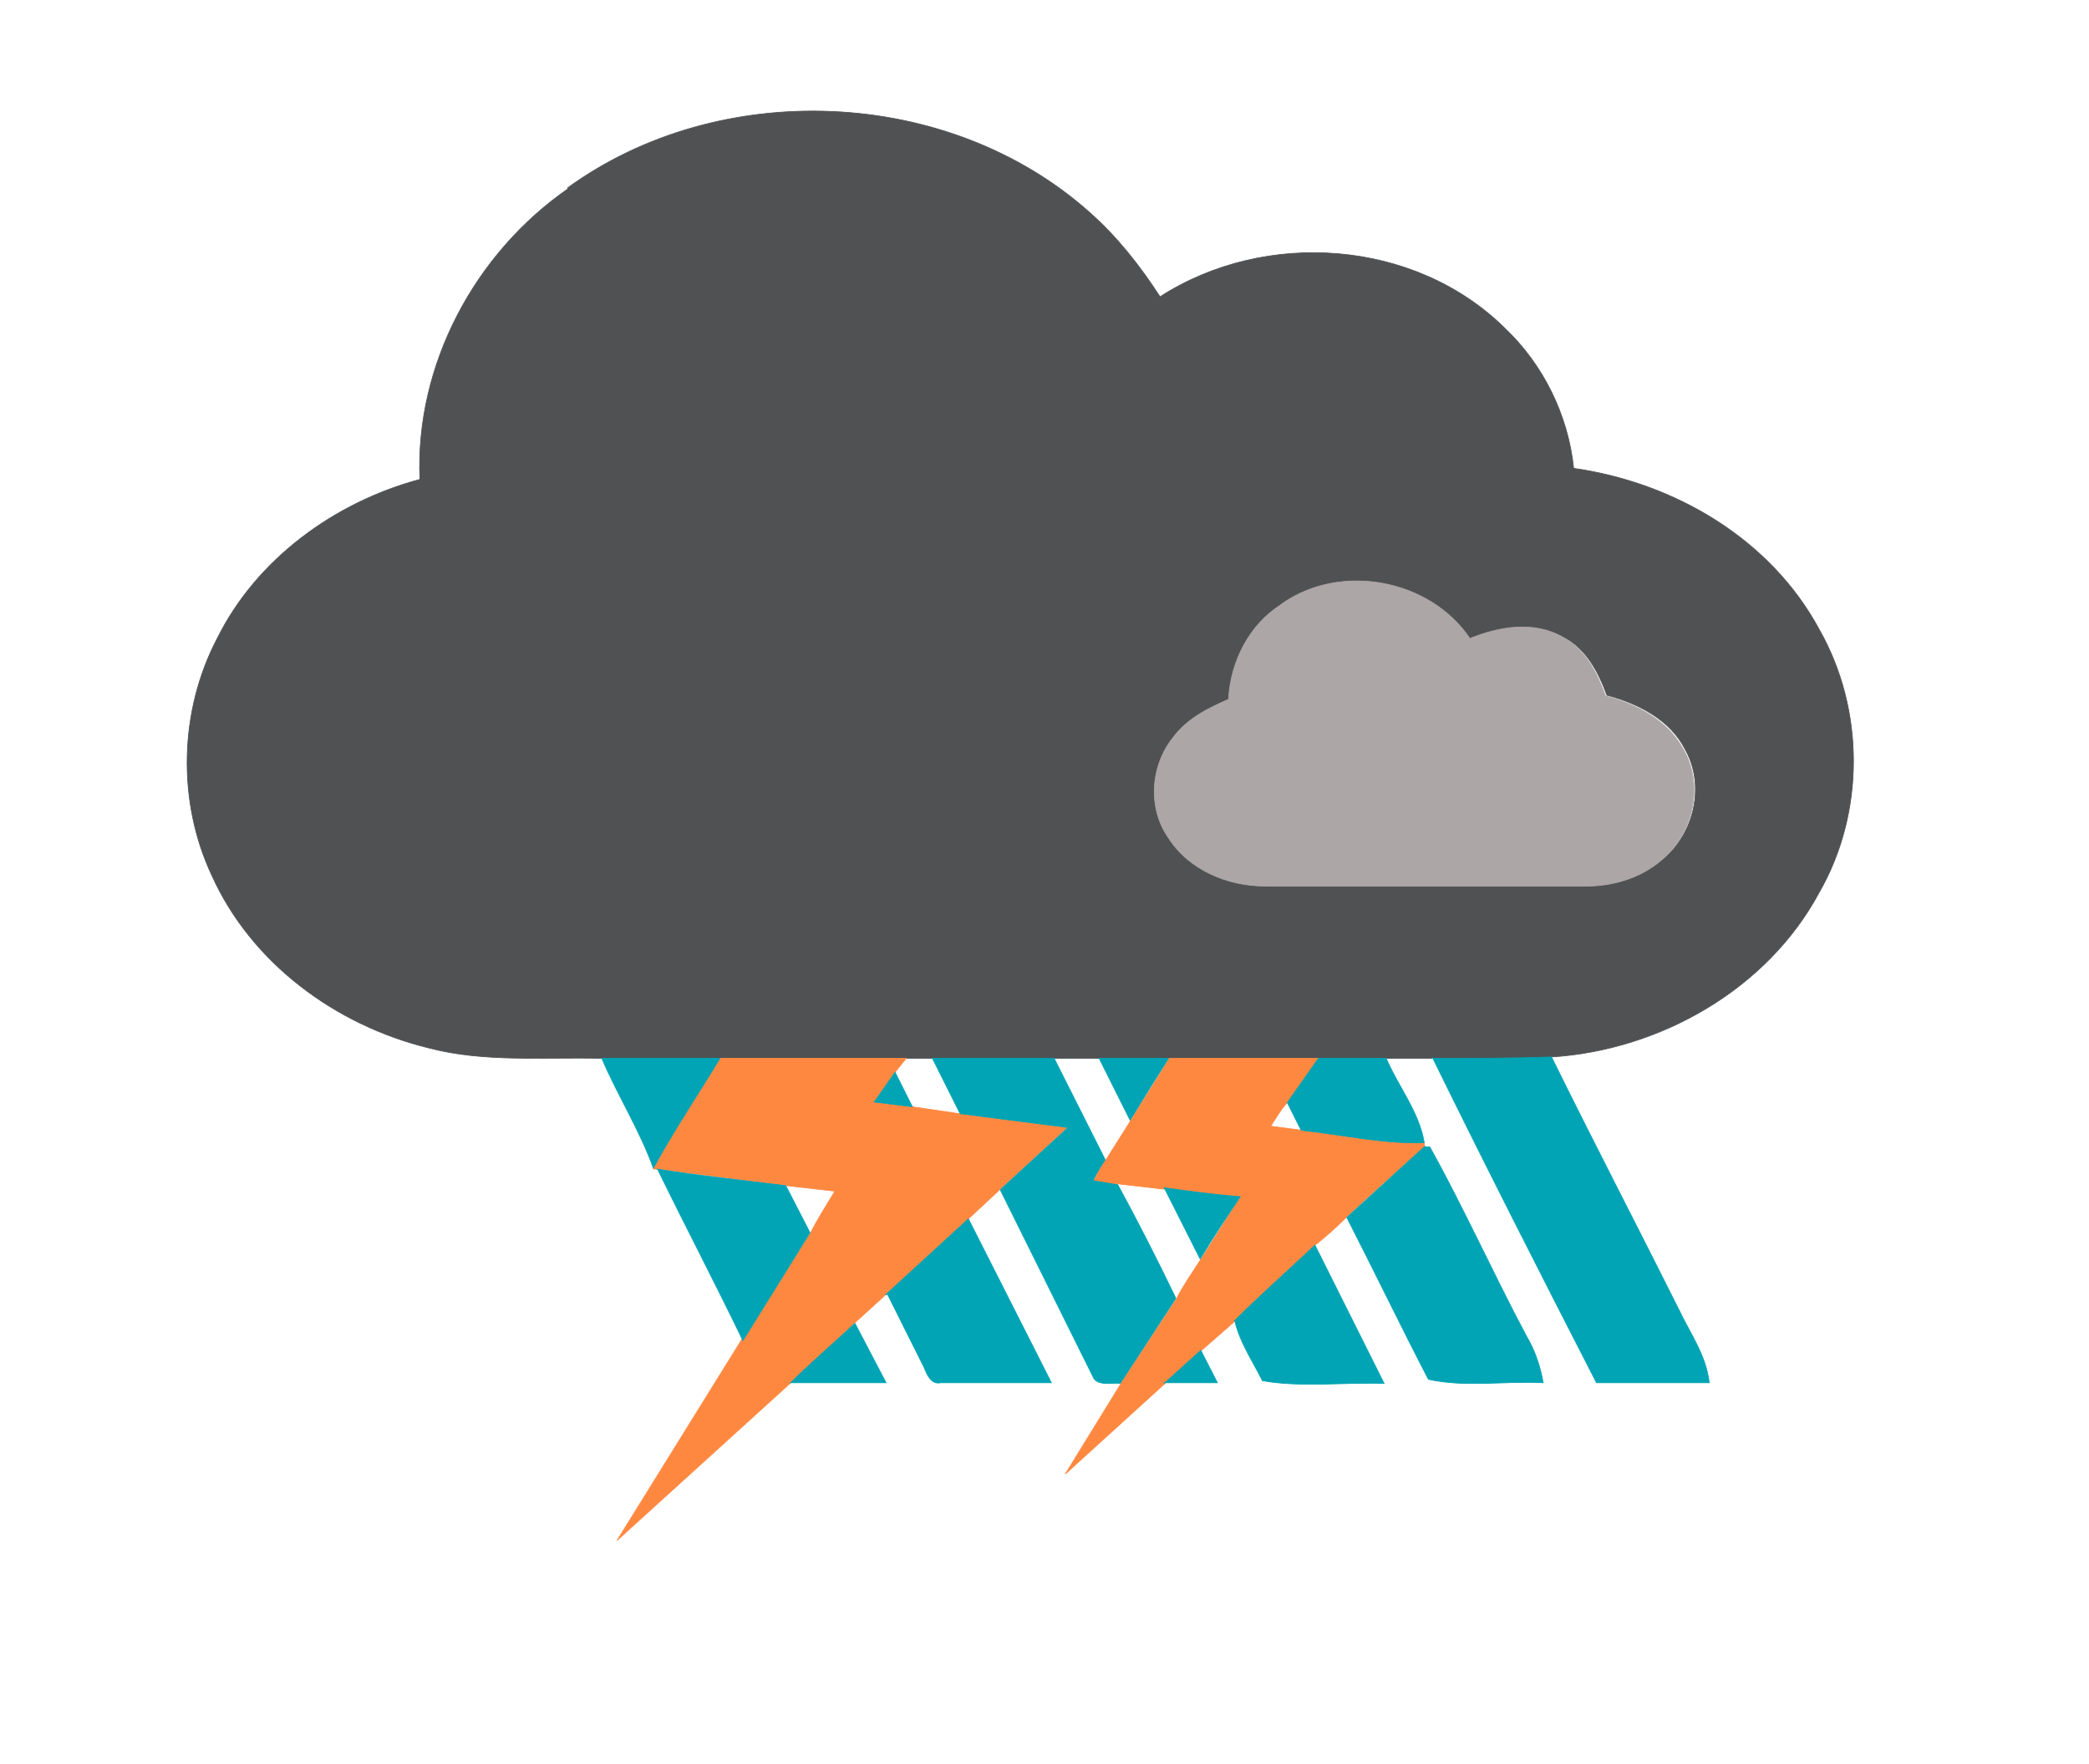
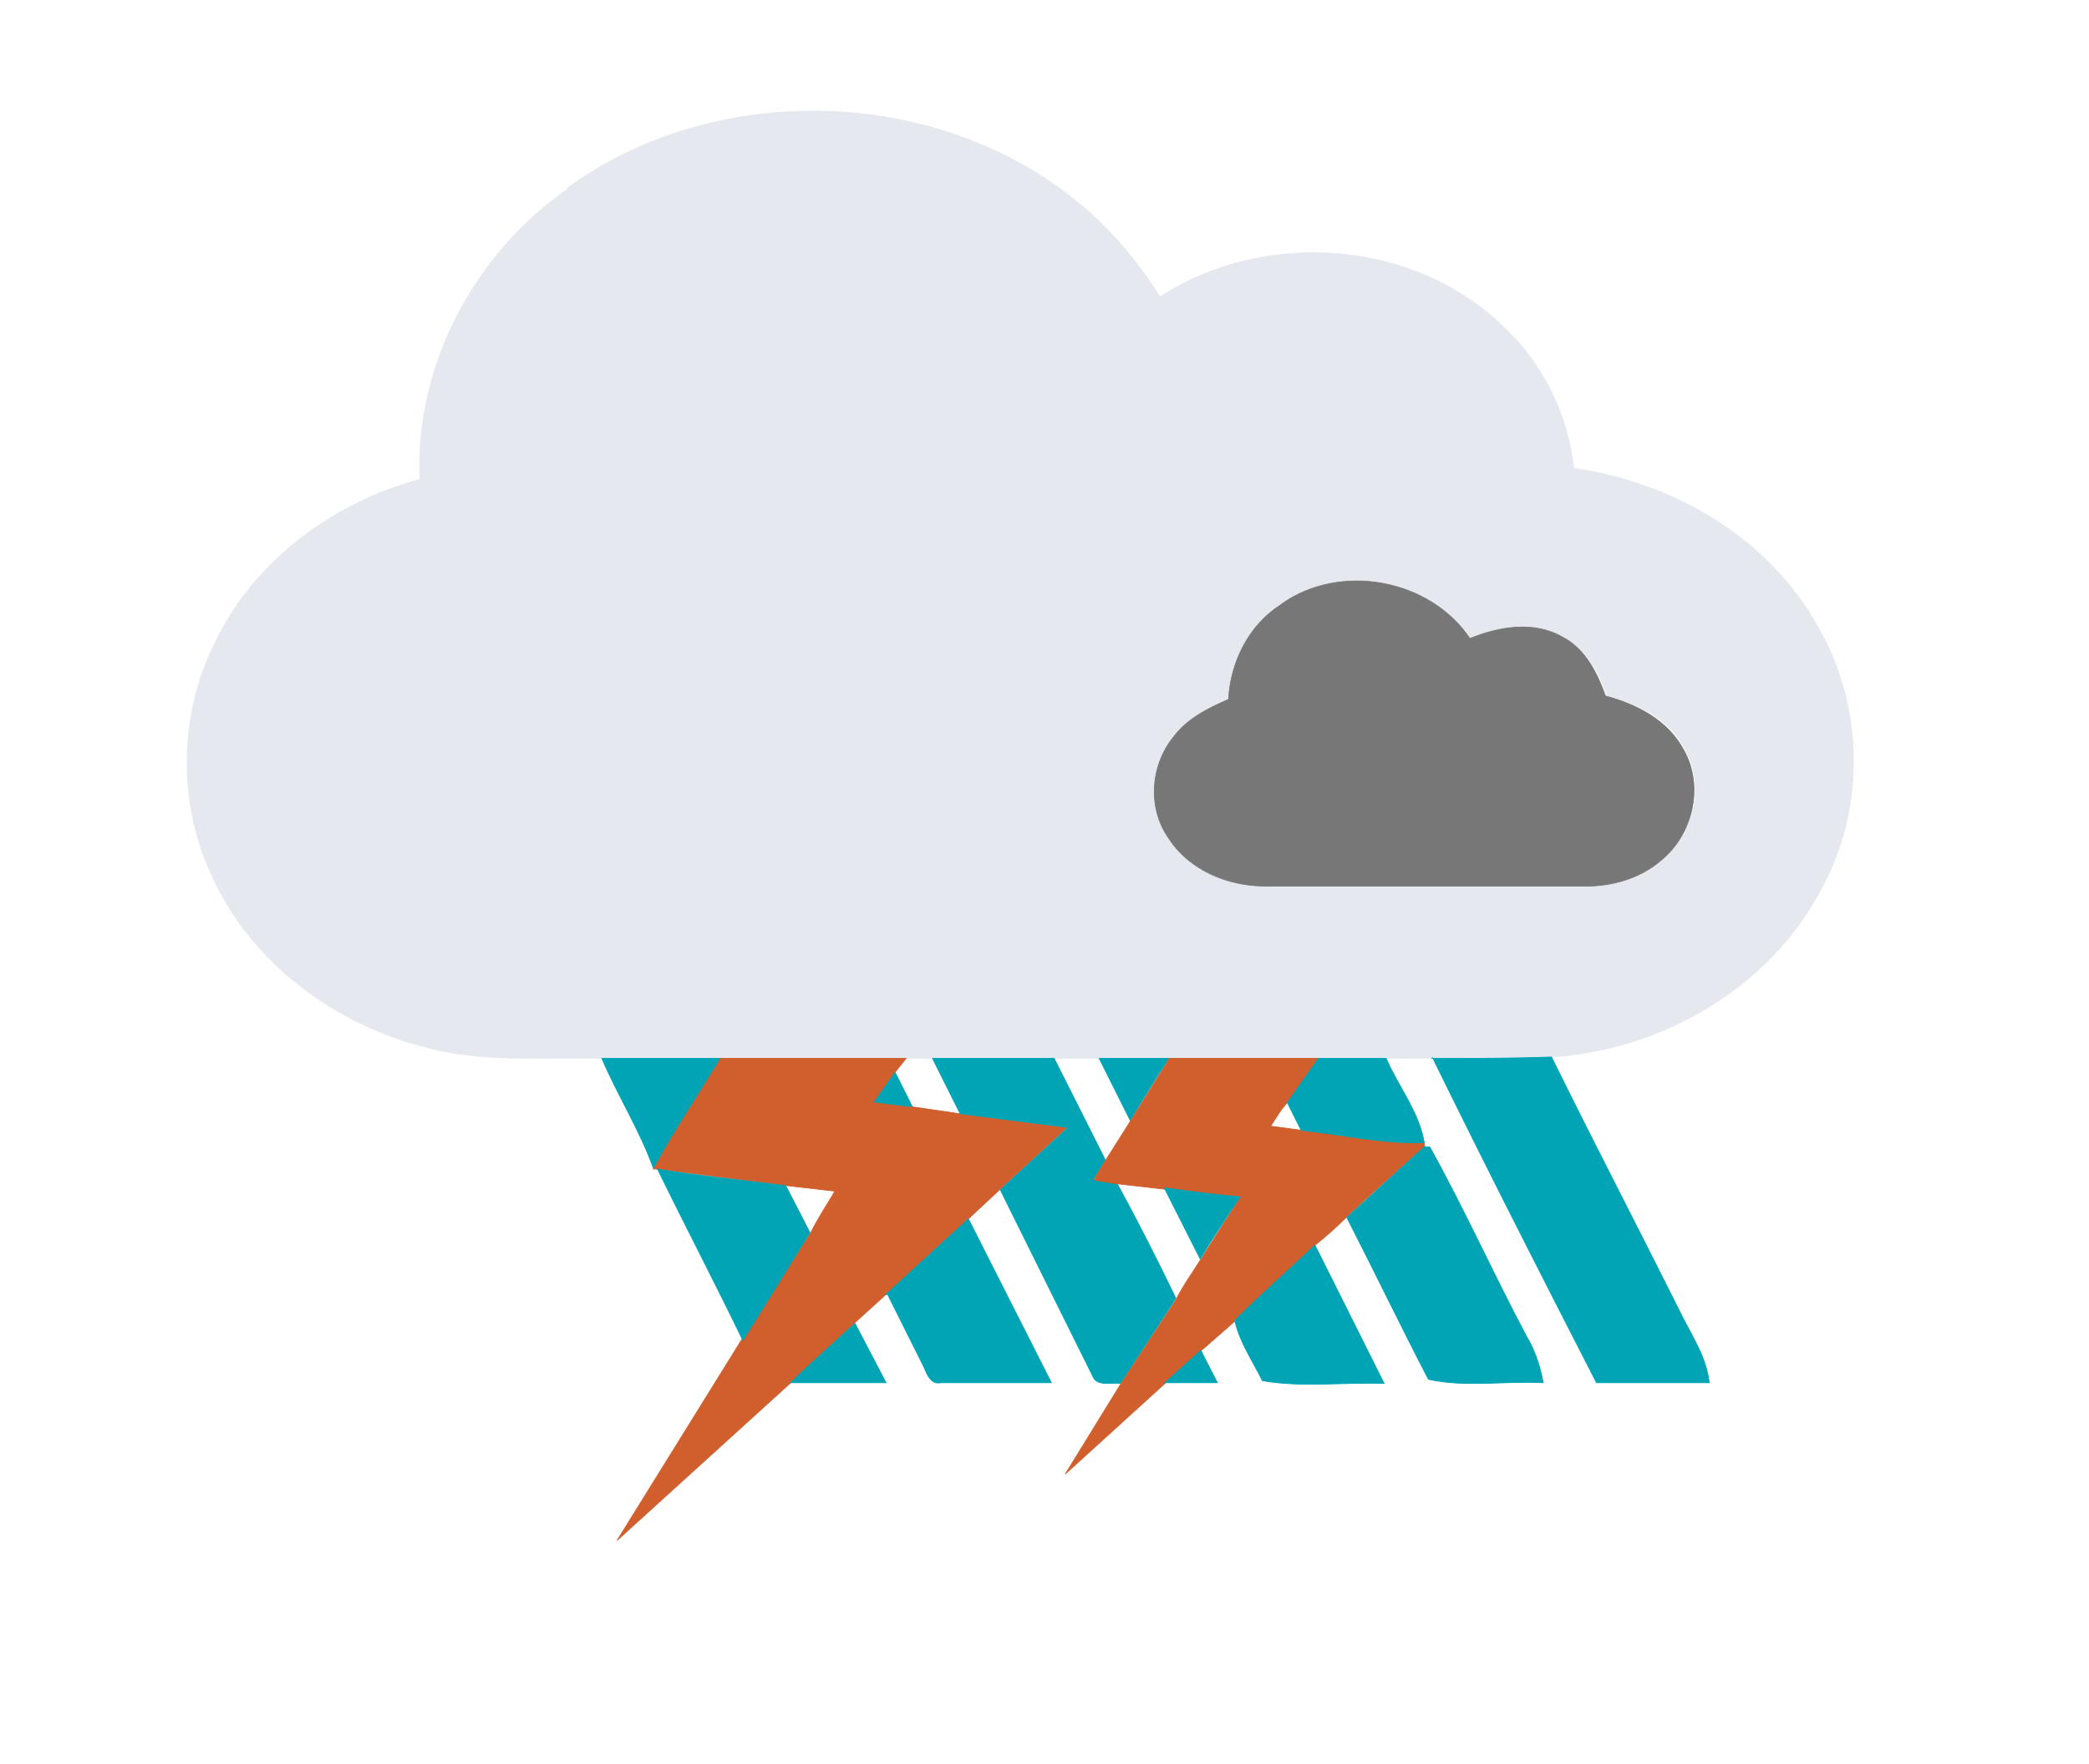
- <svg xmlns="http://www.w3.org/2000/svg" width="302pt" height="340" viewBox="0 0 302 255">
-   <path fill="#505153" stroke="#505153" stroke-width=".1" d="M82 27.2c22-16 55-14.7 75.4 3.4 4 3.5 7.4 7.8 10.3 12.3 15.2-9.8 36.8-8.3 49.8 4.5 5.6 5.3 9.2 12.6 10 20.3C242.2 69.8 256 78 263 91c6.6 11.6 6.6 26.5 0 38-7.5 14-23 22.8-38.7 23.8-5.7.3-11.5.2-17.3.2H87c-8.4-.2-17 .6-25-1.5-13.5-3.3-25.7-12.3-31.4-25-5-10.7-4.7-23.7.8-34.2 5.7-11.5 17-19.7 29.3-23-.7-16.6 8-32.7 21.4-42m103.3 60c-4.7 3-7.3 8.3-7.6 13.7-3 1.3-6 2.8-8 5.5-3.3 4-3.6 10.2-.7 14.5 3 4.7 8.6 7 14 7h46c4 0 8-1 11.2-3.7 4.6-3.7 6.3-10.7 3.3-16-2.2-4.3-6.8-6.6-11.3-7.8-1.2-3.3-3-6.8-6.3-8.4-4.3-2.3-9.3-1.4-13.5.3-5.8-8.6-18.7-11-27.2-5z" />
-   <path fill="#aca6a6" stroke="#aca6a6" stroke-width=".1" d="M185.3 87.3c8.5-6 21.4-3.6 27.2 5 4.2-1.7 9.2-2.6 13.4-.2 3.3 1.7 5 5.2 6.2 8.5 4.5 1.2 9 3.5 11.3 7.8 3 5.3 1.3 12.3-3.3 16-3 2.6-7.2 3.8-11.2 3.7h-46c-5.4 0-11-2.3-14-7-3-4.3-2.6-10.4.7-14.5 2-2.7 5-4.2 8-5.5.3-5.5 3-10.8 7.6-13.7z" />
+ <svg xmlns="http://www.w3.org/2000/svg" id="weather34 ligthning" width="302pt" height="340" viewBox="0 0 302 255">
+   <path fill="#e6e8ef" stroke="#e6e8ef" stroke-width=".1" d="M82 27.2c22-16 55-14.7 75.4 3.4 4 3.5 7.4 7.8 10.3 12.3 15.2-9.8 36.8-8.3 49.8 4.5 5.6 5.3 9.2 12.6 10 20.3C242.2 69.8 256 78 263 91c6.6 11.6 6.6 26.5 0 38-7.5 14-23 22.8-38.7 23.8-5.7.3-11.5.2-17.3.2H87c-8.4-.2-17 .6-25-1.5-13.5-3.3-25.7-12.3-31.4-25-5-10.7-4.7-23.7.8-34.2 5.7-11.5 17-19.7 29.3-23-.7-16.6 8-32.7 21.4-42m103.3 60c-4.7 3-7.3 8.3-7.6 13.7-3 1.3-6 2.8-8 5.5-3.3 4-3.6 10.2-.7 14.5 3 4.7 8.6 7 14 7h46c4 0 8-1 11.2-3.7 4.6-3.7 6.3-10.7 3.3-16-2.2-4.3-6.8-6.6-11.3-7.8-1.2-3.3-3-6.8-6.3-8.4-4.3-2.3-9.3-1.4-13.5.3-5.8-8.6-18.7-11-27.2-5z" />
+   <path fill="#777" stroke="#777" stroke-width=".1" d="M185.3 87.3c8.5-6 21.4-3.6 27.2 5 4.2-1.7 9.2-2.6 13.4-.2 3.3 1.7 5 5.2 6.2 8.5 4.5 1.2 9 3.5 11.3 7.8 3 5.3 1.3 12.3-3.3 16-3 2.6-7.2 3.8-11.2 3.7h-46c-5.4 0-11-2.3-14-7-3-4.3-2.6-10.4.7-14.5 2-2.7 5-4.2 8-5.5.3-5.5 3-10.8 7.6-13.7z" />
  <path fill="#00a4b4" stroke="#00a4b4" stroke-width=".1" d="M87 153h17.2c-3.2 5.3-6.7 10.5-9.7 16-2-5.6-5.2-10.6-7.5-16z" />
-   <path fill="#ff8841" stroke="#ff8841" stroke-width=".1" d="M104.2 153H131l-1.6 2-3 4.3 5.5.7 6.8 1 15.6 2-9.8 9-4.5 4.2-12 11-4.4 4c-3 3-6.3 6-9.4 8.8l-25 22.7 18-29c3.4-5 6.6-10.3 10-15.5 1-2 2.3-4 3.5-6l-7-.8L95 169h-.5c3-5.5 6.5-10.7 9.7-16z" />
+   <path fill="#d05f2d" stroke="#d05f2d" stroke-width=".1" d="M104.2 153H131l-1.6 2-3 4.3 5.5.7 6.8 1 15.6 2-9.8 9-4.5 4.2-12 11-4.4 4c-3 3-6.3 6-9.4 8.8l-25 22.7 18-29c3.4-5 6.6-10.3 10-15.5 1-2 2.3-4 3.5-6l-7-.8L95 169h-.5c3-5.5 6.5-10.7 9.7-16z" />
  <path fill="#00a4b4" stroke="#00a4b4" stroke-width=".1" d="M135 153h17.4l7.4 14.7-1.7 2.8c1 0 2.5.3 3.3.4 3 5.5 5.8 11 8.6 16.8l-8 12.3c-1.2-.2-3.4.5-4-1l-13.4-27 9.8-9-15.6-2-4-8zM159 153h10c-2 3-3.8 6-5.6 9l-4.5-9z" />
-   <path fill="#ff8841" stroke="#ff8841" stroke-width=".1" d="M169 153h21.7l-4.5 6.3c-1 1-1.7 2.3-2.5 3.5l4.5.6c6 .6 11.7 2 17.7 1.8v.6c-3.8 3.4-7.7 6.8-11.4 10.3-1.5 1.5-3 2.8-4.5 4-3.8 3.7-7.8 7.2-11.6 11l-4.8 4.2-5.3 4.8-14.3 13 8-13 8-12.2c1-2 2.3-3.8 3.5-5.7l5.7-9-11-1.3-7-.8-3-.5c.4-1 1-1.8 1.6-2.8l3.6-5.7 5.6-9z" />
+   <path fill="#d05f2d" stroke="#d05f2d" stroke-width=".1" d="M169 153h21.7l-4.5 6.3c-1 1-1.7 2.3-2.5 3.5l4.5.6c6 .6 11.7 2 17.7 1.8v.6c-3.8 3.4-7.7 6.8-11.4 10.3-1.5 1.5-3 2.8-4.5 4-3.8 3.7-7.8 7.2-11.6 11l-4.8 4.2-5.3 4.8-14.3 13 8-13 8-12.2c1-2 2.3-3.8 3.5-5.7l5.7-9-11-1.3-7-.8-3-.5c.4-1 1-1.8 1.6-2.8l3.6-5.7 5.6-9z" />
  <path fill="#00a4b4" stroke="#00a4b4" stroke-width=".1" d="M190.7 153h9.7c1.7 4 4.8 7.8 5.5 12.2-6 .2-12-1.2-17.8-1.8l-2-4 4.5-6.4zM207 153c5.8 0 11.6 0 17.3-.2 6 12.2 12.3 24.3 18.4 36.5 1.6 3.4 4 6.7 4.4 10.6h-16.3c-8-15.6-16-31.3-23.7-47zM126.4 159.3l3-4.3 2.5 5-5.6-.7zM206 165.8h.7c5 9 9.2 18.4 14 27.4 1.2 2 2 4.4 2.4 6.7-5.4-.3-11.3.7-16.6-.5-4-7.7-7.8-15.6-11.8-23.4l11.3-10.3zM95 169c6.2 1 12.4 1.6 18.6 2.4l3.5 6.8-9.7 15.6c-4-8.3-8.3-16.5-12.3-24.7zM168.3 171.7c3.6.5 7.3 1 11 1.3-2 3-4 6-5.8 9l-5.2-10.3zM128 187.2l12-11 12 23.7H136c-1.4.3-2-1.2-2.4-2.2l-5.3-10.6zM178.4 191c3.8-3.8 7.8-7.3 11.7-11l10 20c-5.8-.2-12 .6-17.6-.4-1.5-3-3.3-5.6-4-8.7zM114.2 200c3-3 6.3-5.8 9.4-8.7l4.5 8.6h-13.8zM168.3 200l5.3-4.8 2.4 4.7h-7.7z" />
</svg>
